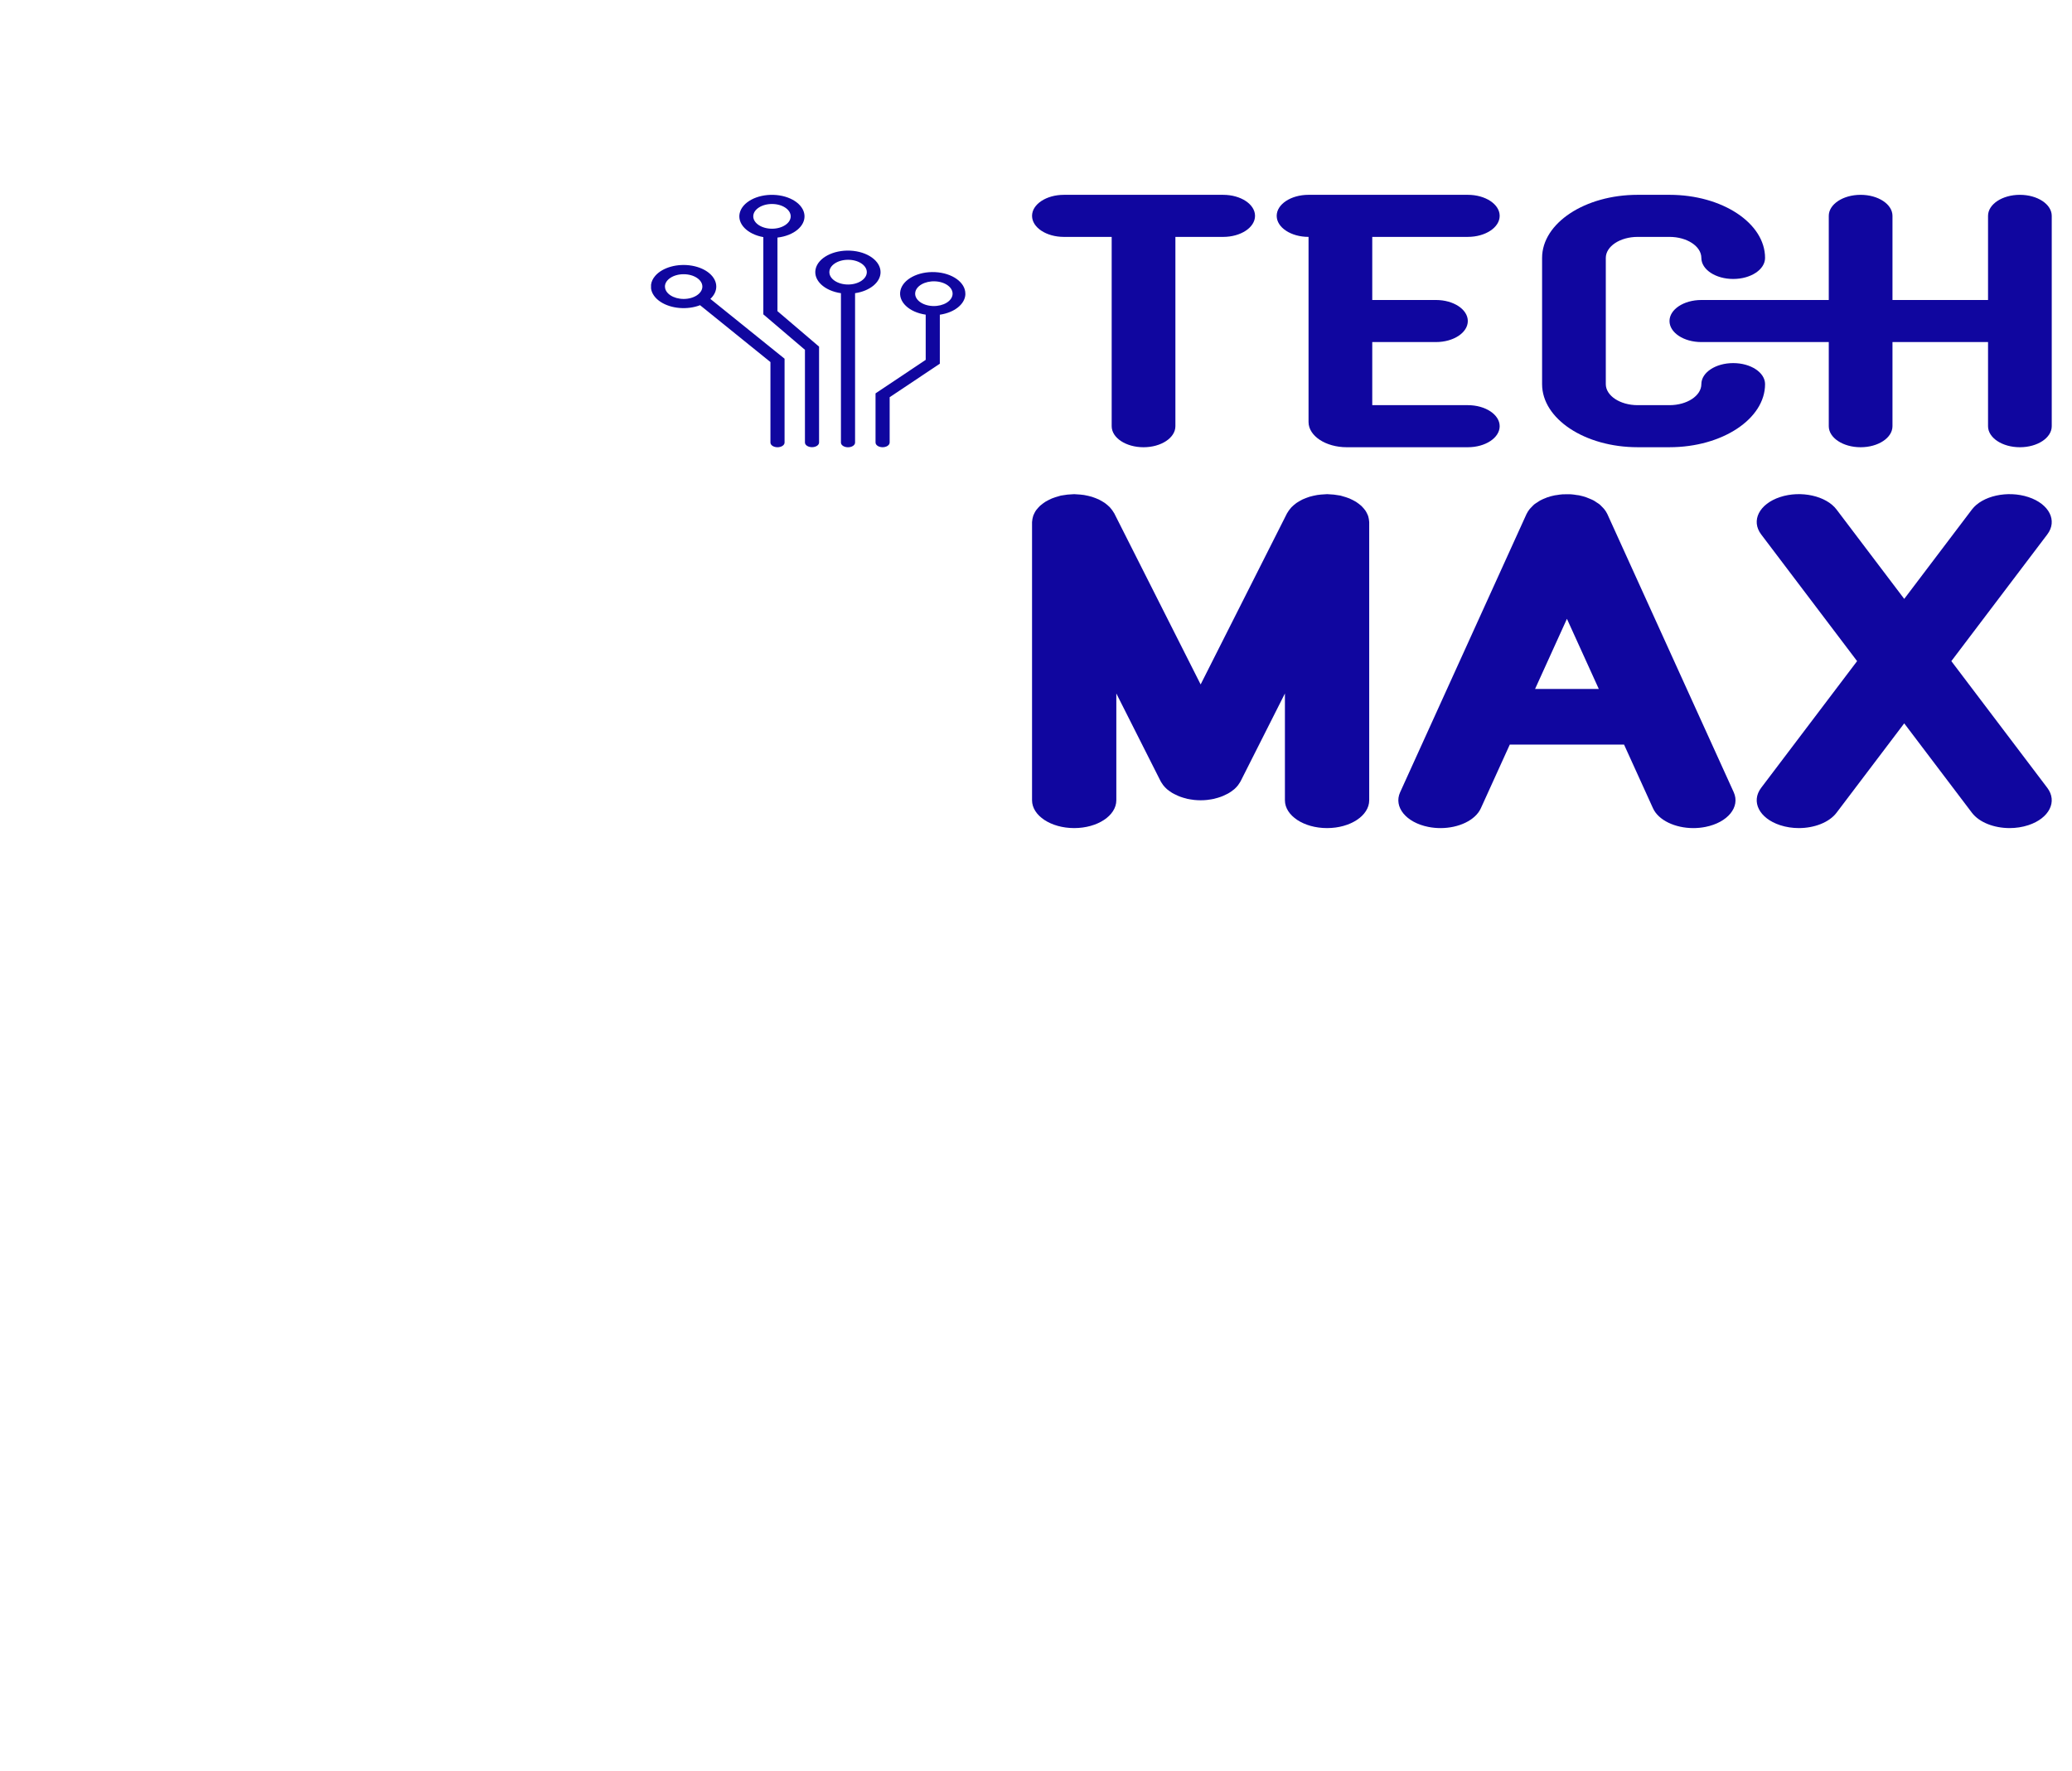
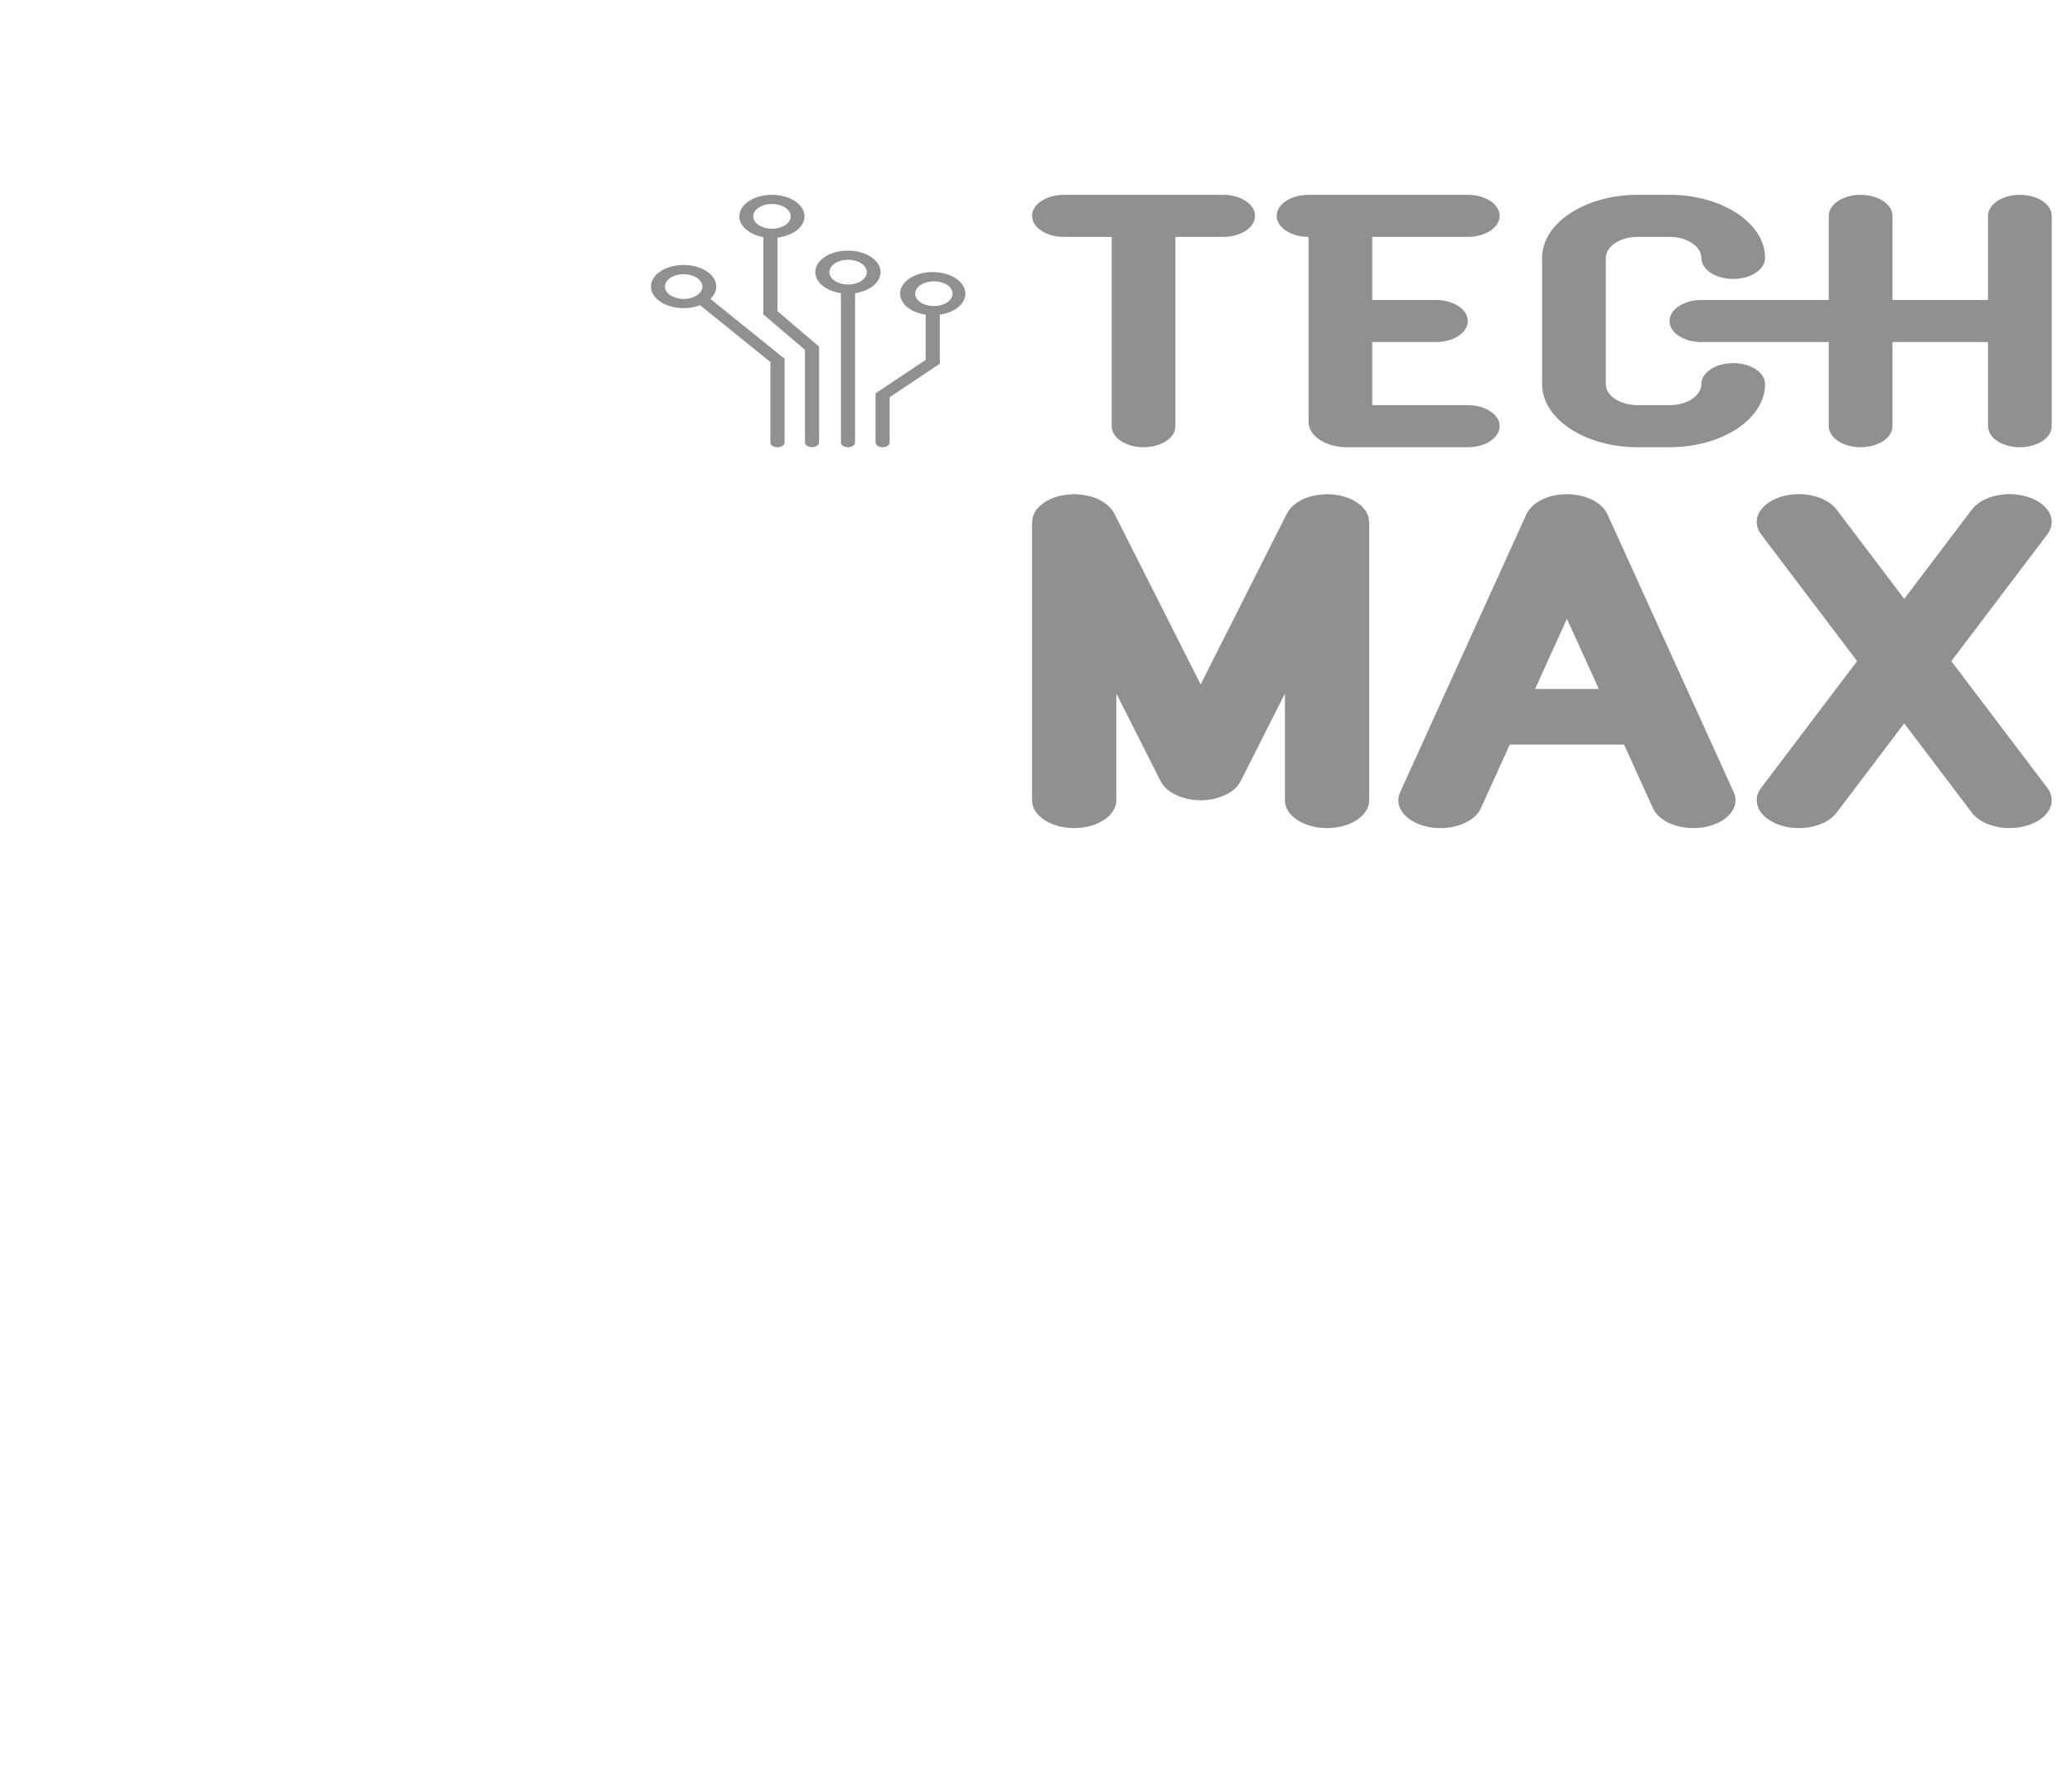
<svg xmlns="http://www.w3.org/2000/svg" contrastcolor="5cc5ef" template="Default" presentation="2.5" layouttype="undefined" specialfontid="undefined" id1="688" id2="171" companyname="Tech Max" companytagline="" version="1.1" width="550" height="470" style="">
  <rect id="backgroundrect" width="100%" height="100%" x="0" y="0" fill="none" stroke="none" />
  <g class="currentLayer" style="">
-     <g fill="#10069f" fill-rule="none" stroke="none" stroke-width="1" stroke-linecap="butt" stroke-linejoin="miter" stroke-miterlimit="10" stroke-dasharray="" stroke-dashoffset="0" font-family="none" font-weight="none" font-size="none" text-anchor="none" style="mix-blend-mode: normal" id="svg_1" class="selected">
+     <g fill="#909090" fill-rule="none" stroke="none" stroke-width="1" stroke-linecap="butt" stroke-linejoin="miter" stroke-miterlimit="10" stroke-dasharray="" stroke-dashoffset="0" font-family="none" font-weight="none" font-size="none" text-anchor="none" style="mix-blend-mode: normal" id="svg_1" class="selected">
      <g data-paper-data="{&quot;isGlobalGroup&quot;:true}" id="svg_2">
        <g data-paper-data="{&quot;stacked&quot;:true,&quot;isPrimaryText&quot;:true}" id="svg_3">
          <path d="M324.684,51.721 h-42.277 c-4.669,0 -8.455,2.499 -8.455,5.584 c0,3.084 3.786,5.584 8.455,5.584 h12.683 v50.254 c0,3.084 3.786,5.584 8.455,5.584 c4.67,0 8.457,-2.499 8.457,-5.584 v-50.254 h12.682 c4.67,0 8.457,-2.499 8.457,-5.584 c0,-3.084 -3.786,-5.584 -8.457,-5.584 z" data-paper-data="{&quot;glyphName&quot;:&quot;T&quot;,&quot;glyphIndex&quot;:0,&quot;firstGlyphOfWord&quot;:true,&quot;word&quot;:1,&quot;line&quot;:1,&quot;firstGlyphOfFirstLine&quot;:true}" fill-rule="nonzero" id="svg_4" />
          <path d="M389.622,107.558 h-25.365 v-16.752 h16.91 c4.67,0 8.455,-2.499 8.455,-5.584 c0,-3.084 -3.785,-5.584 -8.455,-5.584 h-16.91 v-16.752 h25.365 c4.67,0 8.457,-2.499 8.457,-5.584 c0,-3.084 -3.786,-5.584 -8.457,-5.584 h-42.277 c-4.669,0 -8.455,2.499 -8.455,5.584 c0,3.084 3.786,5.584 8.455,5.584 v49.138 c0,3.695 4.553,6.701 10.148,6.701 h32.129 c4.67,0 8.457,-2.499 8.457,-5.584 c0,-3.084 -3.786,-5.585 -8.457,-5.585 z" data-paper-data="{&quot;glyphName&quot;:&quot;E&quot;,&quot;glyphIndex&quot;:1,&quot;word&quot;:1,&quot;line&quot;:1}" fill-rule="nonzero" id="svg_5" />
          <path d="M460.07,96.389 c-4.67,0 -8.455,2.5 -8.455,5.584 c0,3.079 -3.793,5.584 -8.455,5.584 h-8.455 c-4.662,0 -8.455,-2.505 -8.455,-5.584 v-33.502 c0,-3.079 3.793,-5.584 8.455,-5.584 h8.455 c4.662,0 8.455,2.505 8.455,5.584 c0,3.084 3.786,5.584 8.455,5.584 c4.67,0 8.455,-2.5 8.455,-5.584 c0,-9.238 -11.38,-16.753 -25.366,-16.753 h-8.455 c-13.987,0 -25.366,7.515 -25.366,16.751 v33.502 c0,9.236 11.38,16.751 25.366,16.751 h8.455 c13.987,0 25.366,-7.515 25.366,-16.751 c0,-3.082 -3.786,-5.582 -8.455,-5.582 zM536.168,51.718 c-4.67,0 -8.455,2.5 -8.455,5.584 v22.335 h-25.366 v-22.333 c0,-3.084 -3.786,-5.584 -8.455,-5.584 c-4.67,0 -8.455,2.5 -8.455,5.584 v22.335 h-33.822 c-4.67,0 -8.455,2.5 -8.455,5.584 c0,3.084 3.786,5.584 8.455,5.584 h33.822 v22.335 c0,3.084 3.786,5.584 8.455,5.584 c4.67,0 8.455,-2.5 8.455,-5.584 v-22.335 h25.366 v22.335 c0,3.084 3.786,5.584 8.455,5.584 c4.67,0 8.455,-2.5 8.455,-5.584 v-55.837 c0,-3.084 -3.786,-5.585 -8.455,-5.585 z" data-paper-data="{&quot;glyphName&quot;:&quot;&quot;,&quot;glyphIndex&quot;:2,&quot;lastGlyphOfWord&quot;:true,&quot;word&quot;:1,&quot;line&quot;:1,&quot;lastGlyphOfFirstLine&quot;:true}" fill-rule="nonzero" id="svg_6" />
          <path d="M363.412,138.303 c-0.013,-0.272 -0.063,-0.536 -0.121,-0.802 c-0.052,-0.225 -0.098,-0.447 -0.18,-0.664 c-0.088,-0.237 -0.203,-0.462 -0.324,-0.69 c-0.123,-0.227 -0.24,-0.453 -0.393,-0.67 c-0.148,-0.211 -0.324,-0.408 -0.501,-0.612 c-0.182,-0.205 -0.361,-0.41 -0.571,-0.605 c-0.213,-0.194 -0.453,-0.375 -0.692,-0.556 c-0.23,-0.171 -0.456,-0.343 -0.71,-0.502 c-0.268,-0.166 -0.556,-0.313 -0.85,-0.462 c-0.288,-0.146 -0.571,-0.291 -0.878,-0.418 c-0.291,-0.12 -0.6,-0.224 -0.911,-0.327 c-0.359,-0.12 -0.719,-0.232 -1.099,-0.325 c-0.128,-0.032 -0.244,-0.082 -0.376,-0.111 c-0.201,-0.046 -0.405,-0.054 -0.608,-0.09 c-0.376,-0.067 -0.752,-0.127 -1.139,-0.17 c-0.397,-0.042 -0.784,-0.065 -1.178,-0.079 c-0.207,-0.006 -0.403,-0.039 -0.612,-0.039 c-0.138,0 -0.267,0.024 -0.403,0.027 c-0.408,0.009 -0.807,0.042 -1.21,0.08 c-0.341,0.034 -0.681,0.065 -1.011,0.119 c-0.357,0.056 -0.694,0.134 -1.039,0.211 c-0.347,0.081 -0.692,0.16 -1.024,0.262 c-0.318,0.095 -0.616,0.211 -0.917,0.328 c-0.315,0.12 -0.629,0.241 -0.922,0.381 c-0.295,0.139 -0.562,0.298 -0.836,0.456 c-0.265,0.155 -0.524,0.304 -0.767,0.474 c-0.251,0.173 -0.47,0.363 -0.698,0.556 c-0.222,0.19 -0.439,0.38 -0.635,0.583 c-0.182,0.192 -0.338,0.395 -0.493,0.602 c-0.184,0.237 -0.353,0.475 -0.495,0.726 c-0.048,0.085 -0.125,0.161 -0.169,0.247 l-22.948,45.462 l-22.95,-45.462 c-0.042,-0.086 -0.117,-0.161 -0.169,-0.247 c-0.142,-0.251 -0.315,-0.489 -0.493,-0.728 c-0.155,-0.205 -0.311,-0.407 -0.495,-0.599 c-0.192,-0.205 -0.412,-0.395 -0.635,-0.585 c-0.224,-0.191 -0.443,-0.38 -0.694,-0.553 c-0.24,-0.17 -0.502,-0.322 -0.767,-0.474 c-0.274,-0.158 -0.541,-0.315 -0.834,-0.456 c-0.295,-0.141 -0.61,-0.258 -0.924,-0.381 c-0.301,-0.117 -0.598,-0.233 -0.917,-0.328 c-0.332,-0.101 -0.675,-0.181 -1.024,-0.262 c-0.345,-0.077 -0.683,-0.156 -1.038,-0.211 c-0.332,-0.054 -0.671,-0.085 -1.013,-0.119 c-0.401,-0.039 -0.802,-0.071 -1.21,-0.08 c-0.134,-0.003 -0.263,-0.027 -0.403,-0.027 c-0.209,0 -0.405,0.033 -0.612,0.039 c-0.391,0.014 -0.784,0.037 -1.178,0.079 c-0.387,0.043 -0.763,0.103 -1.139,0.17 c-0.203,0.035 -0.405,0.047 -0.608,0.09 c-0.132,0.029 -0.244,0.077 -0.376,0.111 c-0.378,0.094 -0.74,0.205 -1.099,0.325 c-0.311,0.103 -0.619,0.206 -0.909,0.327 c-0.309,0.127 -0.596,0.27 -0.88,0.418 c-0.291,0.149 -0.581,0.294 -0.846,0.46 c-0.253,0.158 -0.483,0.331 -0.713,0.504 c-0.24,0.181 -0.479,0.36 -0.692,0.555 c-0.213,0.194 -0.393,0.399 -0.575,0.605 c-0.176,0.2 -0.351,0.399 -0.501,0.609 c-0.152,0.217 -0.27,0.442 -0.393,0.672 c-0.121,0.228 -0.236,0.453 -0.324,0.69 c-0.081,0.218 -0.128,0.442 -0.178,0.665 c-0.061,0.266 -0.109,0.529 -0.123,0.799 c-0.004,0.09 -0.04,0.175 -0.04,0.266 v73.874 c0,4.08 5.009,7.388 11.186,7.388 c6.179,0 11.186,-3.308 11.186,-7.388 v-28.348 l11.762,23.299 c0.127,0.246 0.295,0.472 0.455,0.704 c0.071,0.105 0.125,0.214 0.205,0.317 c0.309,0.4 0.664,0.773 1.062,1.122 c0.065,0.056 0.142,0.103 0.209,0.156 c0.349,0.286 0.725,0.553 1.13,0.797 c0.163,0.099 0.339,0.189 0.512,0.28 c0.355,0.192 0.723,0.366 1.112,0.527 c0.192,0.081 0.385,0.158 0.589,0.232 c0.51,0.184 1.038,0.339 1.582,0.47 c0.077,0.018 0.146,0.049 0.222,0.067 c0.021,0.004 0.038,0.004 0.058,0.009 c0.474,0.103 0.961,0.176 1.452,0.237 c0.09,0.01 0.182,0.033 0.272,0.042 c0.575,0.061 1.164,0.094 1.757,0.094 c0.591,0 1.176,-0.03 1.755,-0.094 c0.09,-0.009 0.182,-0.032 0.274,-0.042 c0.493,-0.061 0.98,-0.134 1.45,-0.237 c0.021,-0.005 0.038,-0.005 0.058,-0.009 c0.081,-0.018 0.146,-0.049 0.224,-0.067 c0.547,-0.13 1.074,-0.286 1.582,-0.47 c0.203,-0.073 0.391,-0.151 0.589,-0.232 c0.387,-0.161 0.758,-0.337 1.112,-0.527 c0.173,-0.094 0.347,-0.181 0.51,-0.28 c0.407,-0.244 0.779,-0.51 1.126,-0.794 c0.069,-0.056 0.146,-0.103 0.213,-0.158 c0.399,-0.347 0.756,-0.722 1.062,-1.12 c0.081,-0.105 0.136,-0.214 0.207,-0.322 c0.157,-0.229 0.328,-0.456 0.449,-0.699 l11.762,-23.299 v28.348 c0,4.08 5.009,7.387 11.186,7.387 c6.179,0 11.188,-3.307 11.188,-7.387 v-73.874 c0.002,-0.091 -0.035,-0.176 -0.038,-0.266 z" data-paper-data="{&quot;glyphName&quot;:&quot;M&quot;,&quot;glyphIndex&quot;:3,&quot;firstGlyphOfWord&quot;:true,&quot;word&quot;:2,&quot;line&quot;:2,&quot;firstGlyphOfSecondLine&quot;:true}" fill-rule="nonzero" id="svg_7" />
          <path d="M460.211,210.319 l-33.561,-73.874 c-0.006,-0.011 -0.015,-0.02 -0.019,-0.029 c-0.19,-0.409 -0.447,-0.802 -0.74,-1.182 c-0.186,-0.241 -0.41,-0.46 -0.629,-0.681 c-0.224,-0.227 -0.426,-0.462 -0.687,-0.671 c-0.24,-0.192 -0.525,-0.353 -0.792,-0.528 c-0.249,-0.165 -0.476,-0.341 -0.75,-0.49 c-0.349,-0.192 -0.74,-0.342 -1.124,-0.503 c-0.293,-0.125 -0.581,-0.252 -0.896,-0.36 c-0.585,-0.196 -1.191,-0.369 -1.82,-0.496 c-0.017,-0.001 -0.031,-0.009 -0.046,-0.013 c-0.215,-0.043 -0.428,-0.049 -0.641,-0.082 c-0.487,-0.076 -0.97,-0.157 -1.475,-0.19 c-0.401,-0.027 -0.798,-0.009 -1.197,-0.008 c-0.328,0.003 -0.652,-0.015 -0.984,0.008 c-0.571,0.035 -1.13,0.12 -1.68,0.214 c-0.153,0.024 -0.305,0.029 -0.455,0.058 c-0.013,0.003 -0.023,0.006 -0.033,0.009 c-0.713,0.143 -1.404,0.328 -2.056,0.56 c-0.065,0.023 -0.119,0.058 -0.184,0.081 c-0.564,0.211 -1.112,0.447 -1.619,0.719 c-0.24,0.129 -0.433,0.287 -0.656,0.428 c-0.301,0.192 -0.616,0.374 -0.884,0.588 c-0.244,0.196 -0.43,0.418 -0.639,0.628 c-0.236,0.237 -0.476,0.471 -0.677,0.729 c-0.29,0.38 -0.547,0.769 -0.736,1.178 c-0.004,0.01 -0.013,0.019 -0.021,0.03 l-33.555,73.877 c-1.776,3.908 1.582,8.027 7.5,9.199 c1.072,0.211 2.154,0.314 3.218,0.314 c4.814,0 9.257,-2.068 10.711,-5.268 l7.677,-16.896 h30.337 l7.677,16.896 c1.454,3.2 5.897,5.268 10.711,5.268 c1.064,0 2.146,-0.103 3.218,-0.314 c5.922,-1.173 9.276,-5.291 7.504,-9.199 zM407.476,182.893 l8.457,-18.615 l8.459,18.615 z" data-paper-data="{&quot;glyphName&quot;:&quot;A&quot;,&quot;glyphIndex&quot;:4,&quot;word&quot;:2,&quot;line&quot;:2}" fill-rule="nonzero" id="svg_8" />
          <path d="M517.972,175.506 l25.468,-33.634 c2.764,-3.649 0.524,-8.086 -5.005,-9.911 c-5.525,-1.825 -12.245,-0.346 -15.008,3.305 l-17.96,23.72 l-17.964,-23.723 c-2.762,-3.651 -9.489,-5.129 -15.008,-3.305 c-5.525,1.825 -7.767,6.263 -5.003,9.911 l25.464,33.634 l-25.464,33.634 c-2.764,3.65 -0.525,8.088 5.003,9.911 c1.607,0.529 3.312,0.781 4.996,0.781 c4.102,0 8.055,-1.496 10.013,-4.084 l17.96,-23.72 l17.962,23.72 c1.96,2.589 5.911,4.084 10.013,4.084 c1.68,0 3.389,-0.249 4.996,-0.781 c5.525,-1.824 7.767,-6.261 5.003,-9.911 z" data-paper-data="{&quot;glyphName&quot;:&quot;X&quot;,&quot;glyphIndex&quot;:5,&quot;lastGlyphOfWord&quot;:true,&quot;word&quot;:2,&quot;line&quot;:2,&quot;lastGlyphOfSecondLine&quot;:true}" fill-rule="nonzero" id="svg_9" />
          <g data-paper-data="{&quot;fillRule&quot;:&quot;evenodd&quot;,&quot;isIcon&quot;:&quot;true&quot;,&quot;iconType&quot;:&quot;icon&quot;,&quot;rawIconId&quot;:&quot;345852&quot;,&quot;selectedEffects&quot;:{&quot;container&quot;:&quot;&quot;,&quot;transformation&quot;:&quot;&quot;,&quot;pattern&quot;:&quot;&quot;},&quot;bounds&quot;:{&quot;x&quot;:136.38424062487547,&quot;y&quot;:140.09373424487768,&quot;width&quot;:62.207263244434074,&quot;height&quot;:75.65503817050873},&quot;iconStyle&quot;:&quot;icon-in-text&quot;}" fill-rule="evenodd" id="svg_10">
            <path d="M172.818,76.575 v-1.015 c0.109,-0.808 0.479,-1.61 1.122,-2.348 c1.961,-2.25 5.968,-3.348 9.764,-2.675 c3.797,0.672 6.434,2.947 6.427,5.543 v0.015 c-0.006,1.165 -0.554,2.3 -1.57,3.252 l19.697,15.879 v22.263 c0,0.684 -0.839,1.238 -1.875,1.238 c-1.035,0 -1.875,-0.554 -1.875,-1.238 v-21.375 l-18.68,-15.095 c-3.395,1.308 -7.698,0.945 -10.486,-0.885 c-1.49,-0.978 -2.348,-2.245 -2.525,-3.556 zM225.305,118.725 h-0.414 c-0.938,-0.068 -1.668,-0.593 -1.668,-1.231 v-39.529 c-0.004,-0.045 -0.004,-0.089 0,-0.134 c-4.438,-0.642 -7.372,-3.438 -6.721,-6.408 c0.651,-2.969 4.665,-5.102 9.197,-4.886 c4.531,0.216 8.04,2.707 8.039,5.708 c0.008,2.679 -2.805,5.002 -6.765,5.586 c0.004,0.045 0.004,0.089 0,0.134 v39.529 c0,0.638 -0.73,1.163 -1.668,1.231 zM234.277,118.725 h0.006 c0.323,-0 0.645,-0.056 0.935,-0.166 c0.58,-0.221 0.937,-0.63 0.937,-1.072 v-12.045 l13.316,-8.89 v-13.007 c3.819,-0.556 6.579,-2.73 6.776,-5.286 v-0.308 c0.006,-3 -3.498,-5.494 -8.029,-5.713 c-4.531,-0.219 -8.549,1.91 -9.205,4.879 c-0.656,2.969 2.271,5.768 6.708,6.413 v12 l-13.316,8.898 v13.059 c0,0.442 0.357,0.851 0.937,1.072 c0.289,0.11 0.612,0.166 0.935,0.166 zM213.539,57.085 c0.27,2.908 -2.818,5.485 -7.167,5.98 v19.533 l11.045,9.42 v25.455 c0,0.684 -0.839,1.238 -1.875,1.238 c-1.035,0 -1.875,-0.554 -1.875,-1.238 v-24.612 l-11.045,-9.412 v-20.503 c-4.256,-0.768 -6.955,-3.529 -6.263,-6.407 c0.692,-2.878 4.553,-4.951 8.961,-4.81 c4.407,0.14 7.949,2.449 8.218,5.357 zM204.916,54.152 c-2.745,0 -4.969,1.469 -4.969,3.282 c0.006,1.811 2.227,3.278 4.969,3.282 c2.745,0 4.969,-1.469 4.969,-3.282 c0,-1.812 -2.225,-3.282 -4.969,-3.282 zM220.151,72.246 c0,1.812 2.225,3.282 4.969,3.282 c2.742,-0.004 4.963,-1.471 4.969,-3.282 c0,-1.812 -2.225,-3.282 -4.969,-3.282 c-2.745,0 -4.969,1.469 -4.969,3.282 zM181.47,72.797 c-2.744,0 -4.969,1.469 -4.969,3.282 l0.011,0.015 c0.019,1.802 2.229,3.259 4.958,3.267 c2.745,0 4.969,-1.469 4.969,-3.282 c0,-1.812 -2.225,-3.282 -4.969,-3.282 zM247.505,81.233 h0.181 l0.011,0.007 c2.724,0.071 5.025,-1.32 5.159,-3.118 c0.134,-1.798 -1.95,-3.331 -4.672,-3.437 c-2.721,-0.106 -5.063,1.256 -5.25,3.052 c-0.186,1.796 1.853,3.356 4.57,3.496 z" data-paper-data="{&quot;isPathIcon&quot;:true}" id="svg_11" />
          </g>
        </g>
      </g>
    </g>
  </g>
</svg>
